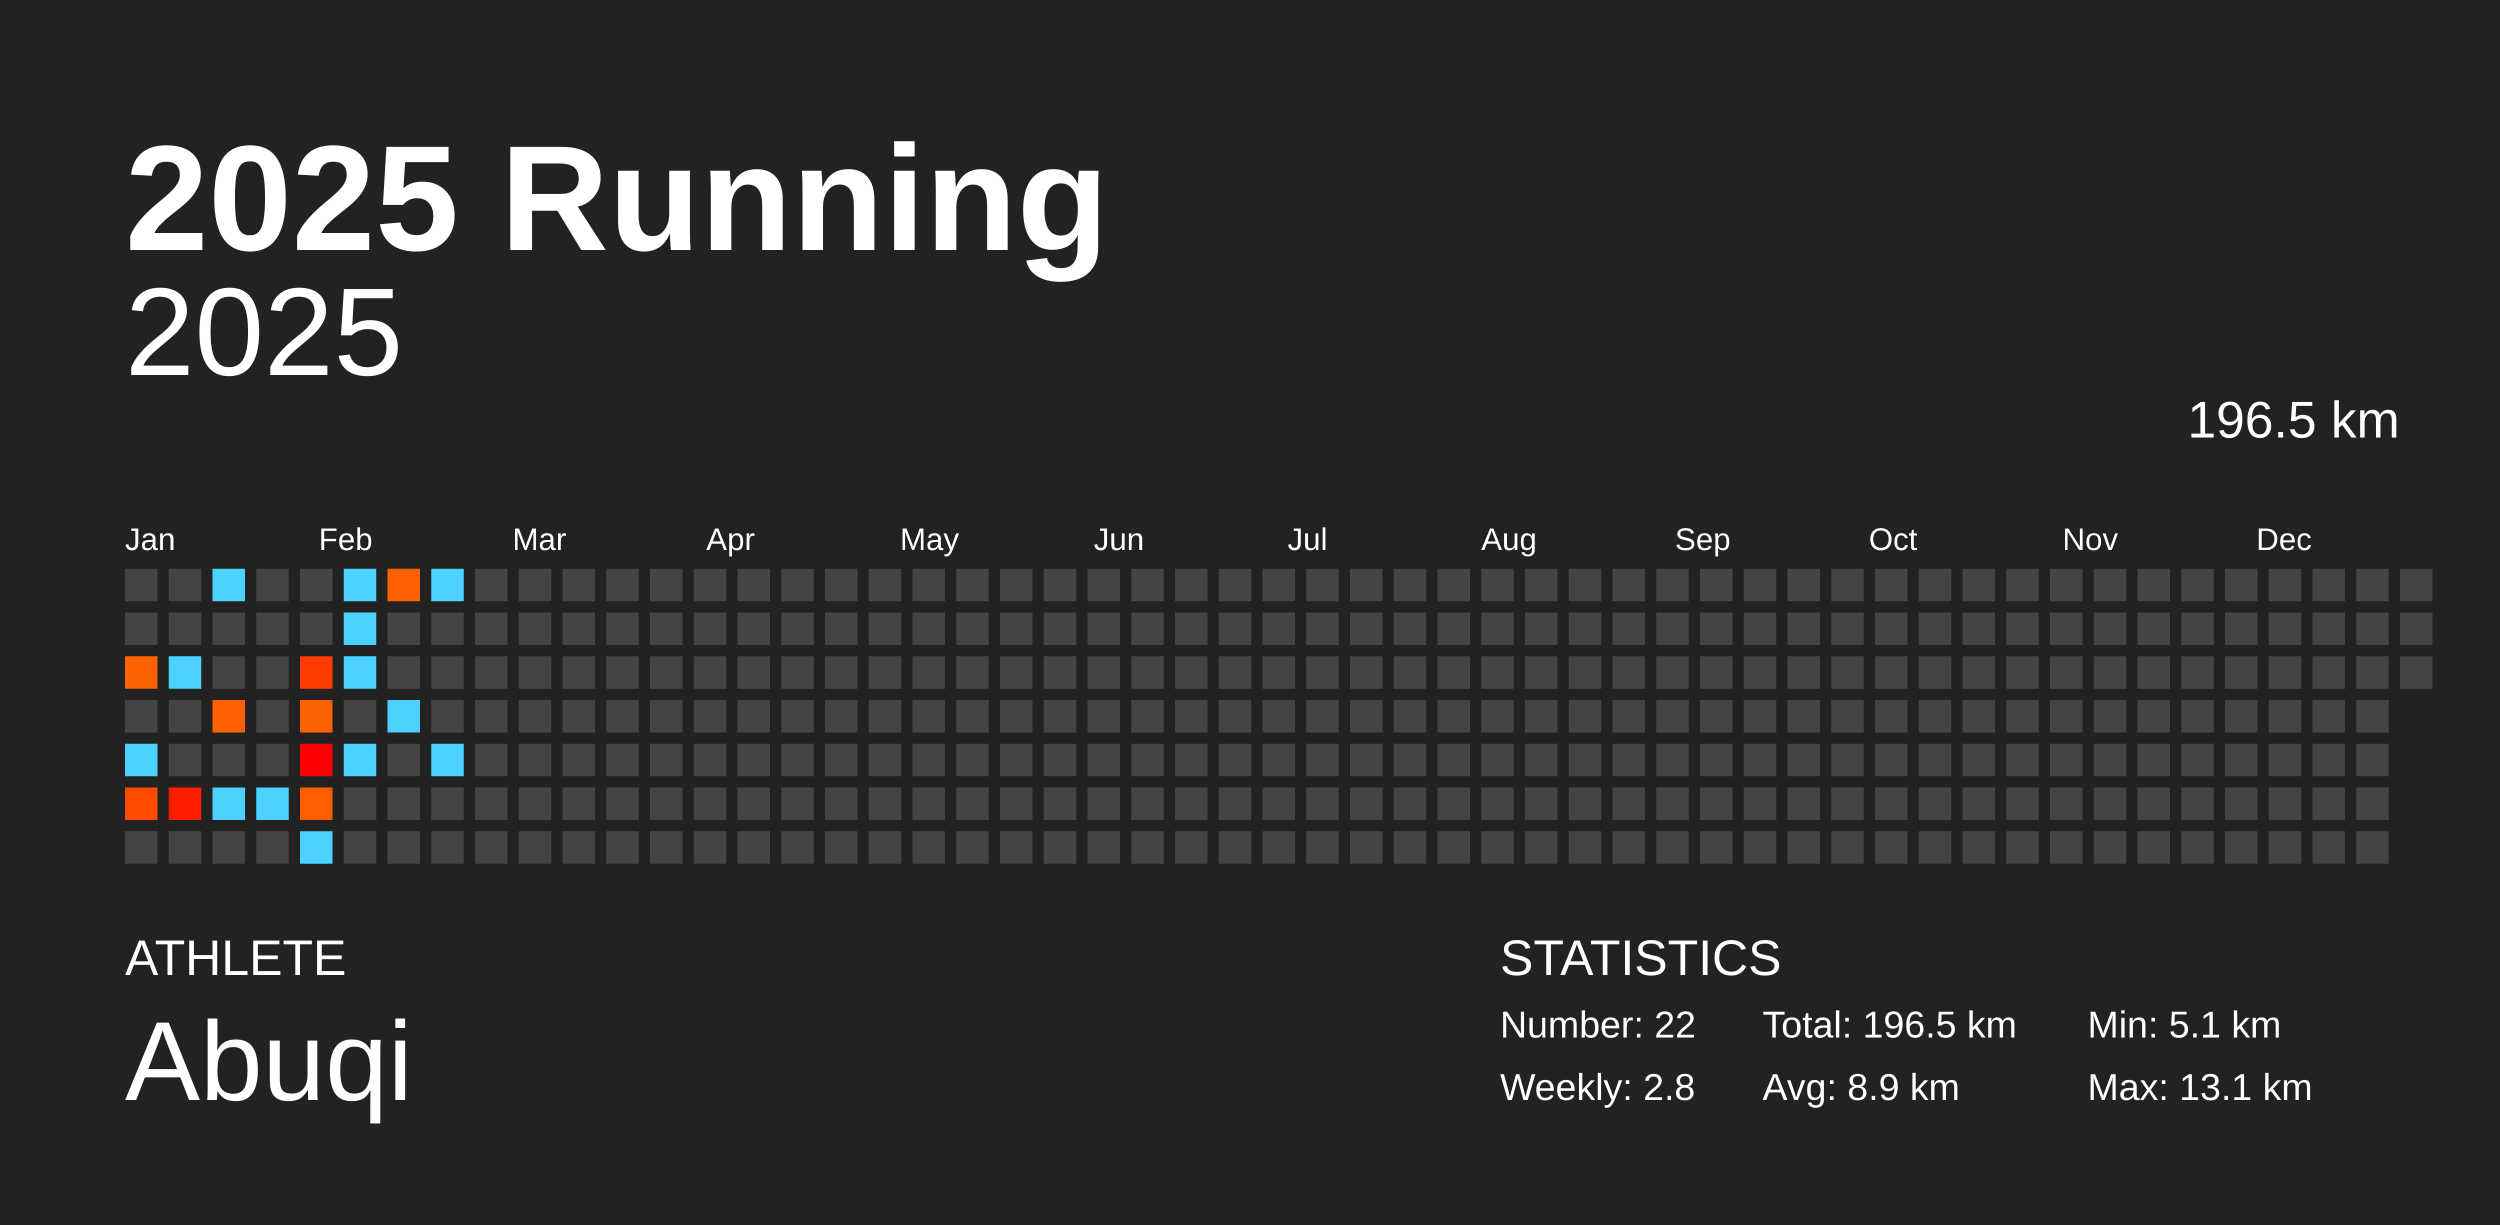
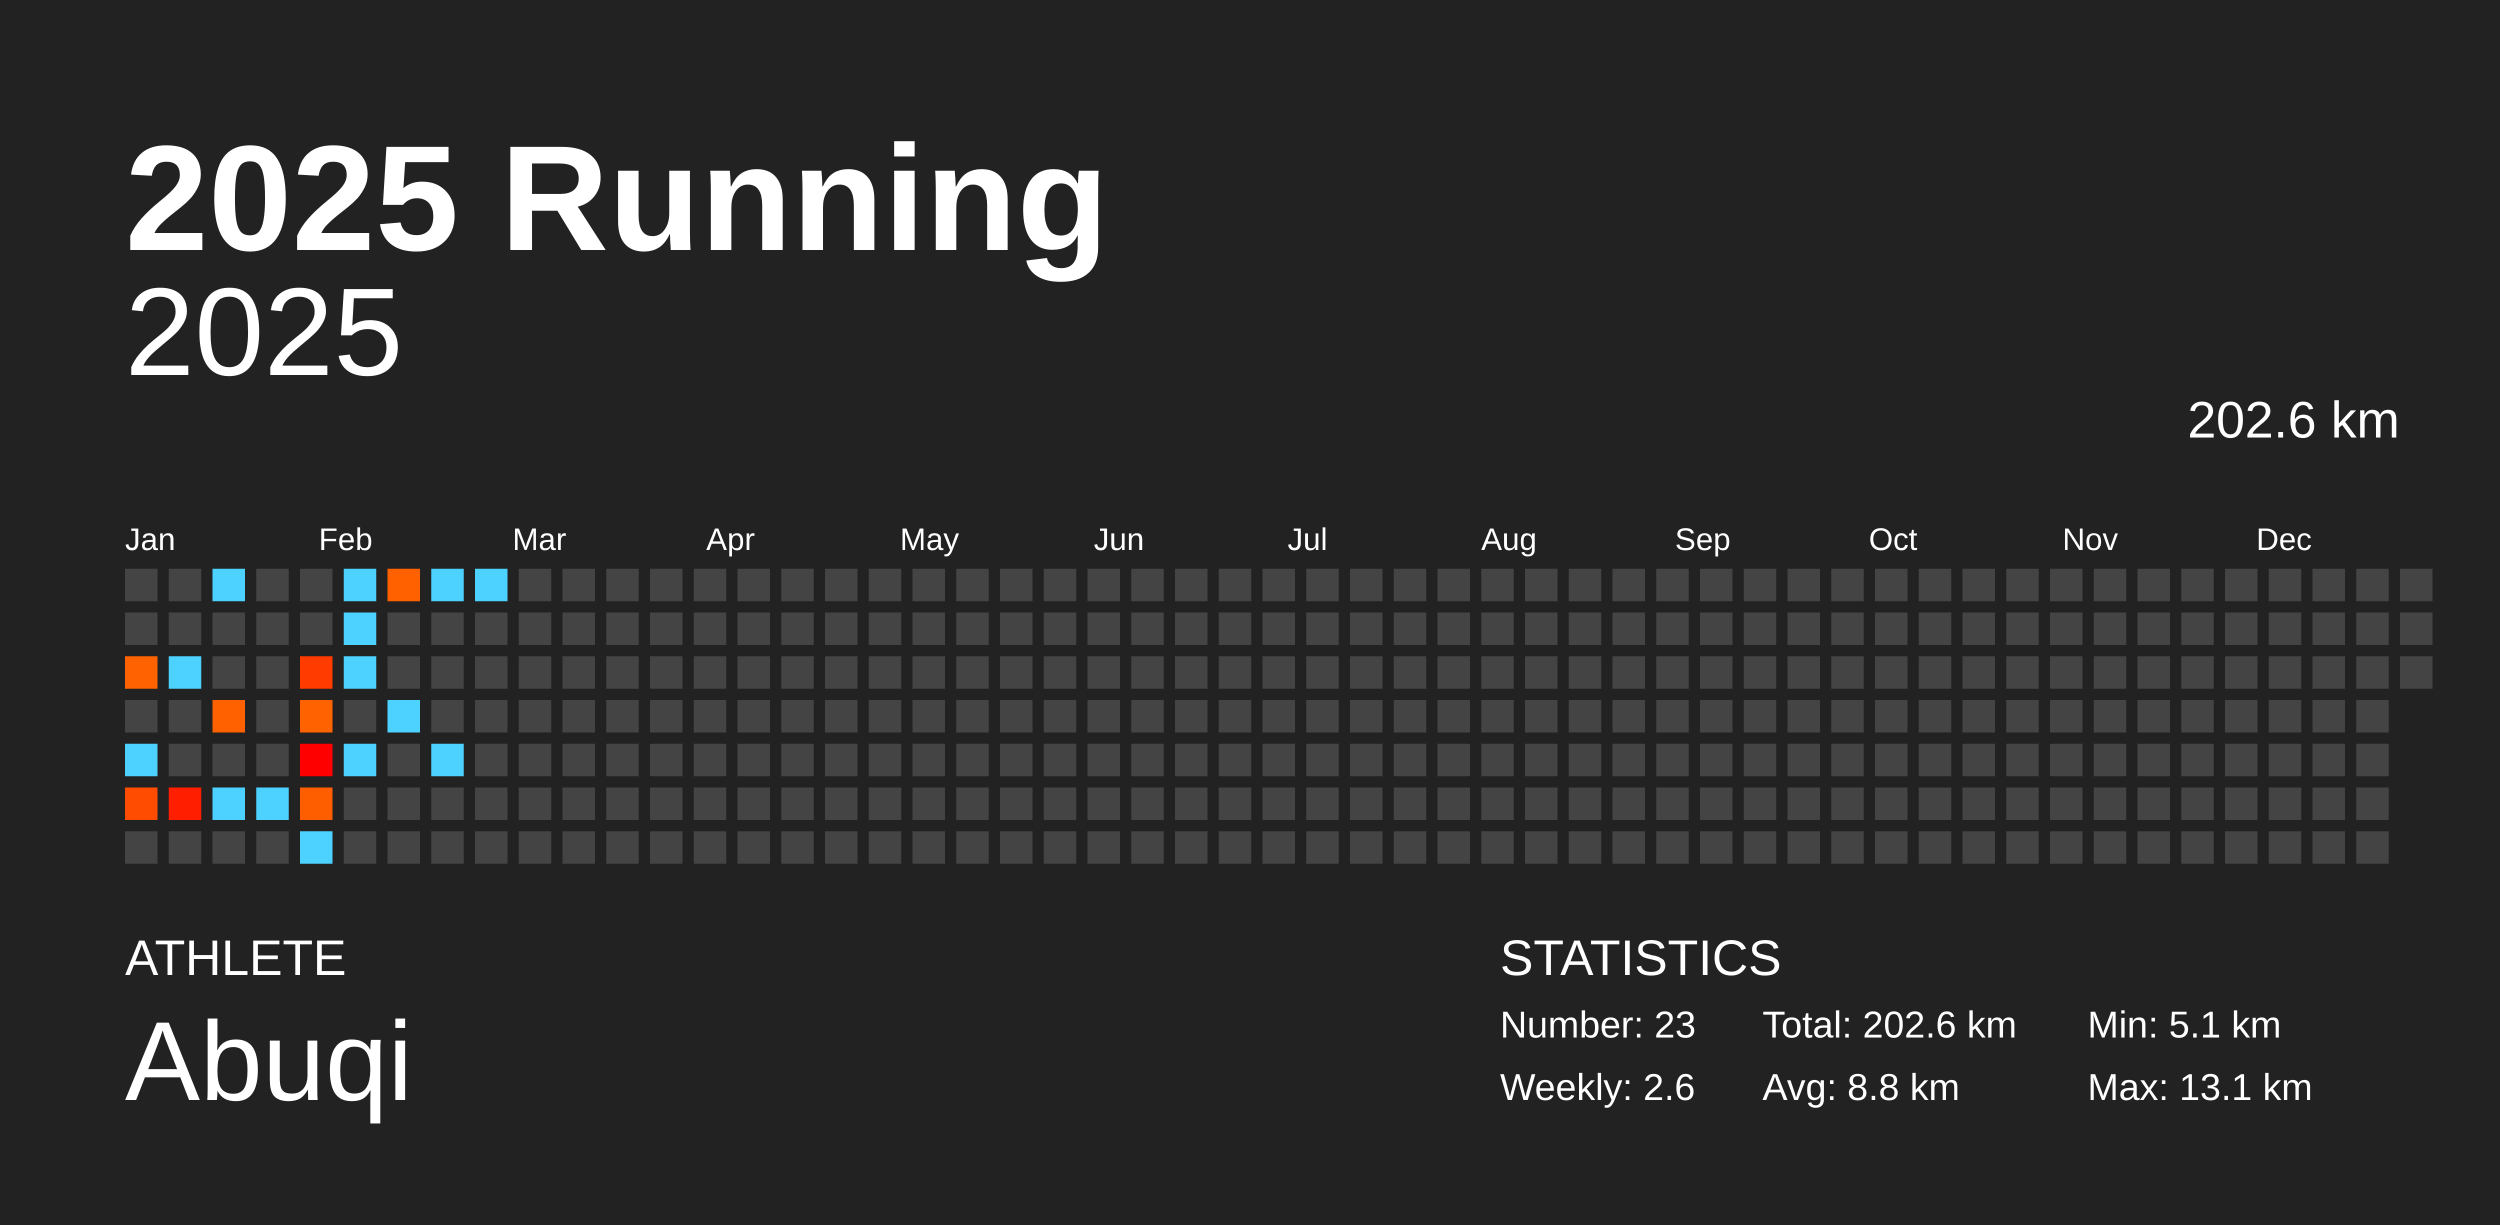
<svg xmlns="http://www.w3.org/2000/svg" baseProfile="full" height="98mm" version="1.1" viewBox="0,0,200,98" width="200mm">
  <defs />
  <rect fill="#222222" height="98" width="200" x="0" y="0" />
  <text fill="#FFFFFF" style="font-size:12px; font-family:Arial; font-weight:bold;" x="10" y="20">2025 Running</text>
  <text fill="#FFFFFF" style="font-size:4px; font-family:Arial" x="10" y="78">ATHLETE</text>
  <text fill="#FFFFFF" style="font-size:9px; font-family:Arial" x="10" y="88">Abuqi</text>
  <text fill="#FFFFFF" style="font-size:4px; font-family:Arial" x="120" y="78">STATISTICS</text>
-   <text fill="#FFFFFF" style="font-size:3px; font-family:Arial" x="120" y="83">Number: 22</text>
-   <text fill="#FFFFFF" style="font-size:3px; font-family:Arial" x="120" y="88">Weekly: 2.8</text>
-   <text fill="#FFFFFF" style="font-size:3px; font-family:Arial" x="141" y="83">Total: 196.5 km</text>
-   <text fill="#FFFFFF" style="font-size:3px; font-family:Arial" x="141" y="88">Avg: 8.9 km</text>
+   <text fill="#FFFFFF" style="font-size:3px; font-family:Arial" x="120" y="83">Number: 23</text>
+   <text fill="#FFFFFF" style="font-size:3px; font-family:Arial" x="120" y="88">Weekly: 2.6</text>
+   <text fill="#FFFFFF" style="font-size:3px; font-family:Arial" x="141" y="83">Total: 202.6 km</text>
+   <text fill="#FFFFFF" style="font-size:3px; font-family:Arial" x="141" y="88">Avg: 8.8 km</text>
  <text fill="#FFFFFF" style="font-size:3px; font-family:Arial" x="167" y="83">Min: 5.1 km</text>
  <text fill="#FFFFFF" style="font-size:3px; font-family:Arial" x="167" y="88">Max: 13.1 km</text>
  <text alignment-baseline="hanging" fill="#FFFFFF" style="font-size:10.0px; font-family:Arial;" x="10" y="30">2025</text>
-   <text alignment-baseline="hanging" fill="#FFFFFF" style="font-size:4.125px; font-family:Arial;" x="175" y="35">196.5 km</text>
+   <text alignment-baseline="hanging" fill="#FFFFFF" style="font-size:4.125px; font-family:Arial;" x="175" y="35">202.6 km</text>
  <text fill="#FFFFFF" style="font-size:2.5px; font-family:Arial" x="10.0" y="44">Jan</text>
  <text fill="#FFFFFF" style="font-size:2.5px; font-family:Arial" x="25.5" y="44">Feb</text>
  <text fill="#FFFFFF" style="font-size:2.5px; font-family:Arial" x="41.0" y="44">Mar</text>
  <text fill="#FFFFFF" style="font-size:2.5px; font-family:Arial" x="56.5" y="44">Apr</text>
  <text fill="#FFFFFF" style="font-size:2.5px; font-family:Arial" x="72.0" y="44">May</text>
  <text fill="#FFFFFF" style="font-size:2.5px; font-family:Arial" x="87.5" y="44">Jun</text>
  <text fill="#FFFFFF" style="font-size:2.5px; font-family:Arial" x="103.0" y="44">Jul</text>
  <text fill="#FFFFFF" style="font-size:2.5px; font-family:Arial" x="118.5" y="44">Aug</text>
  <text fill="#FFFFFF" style="font-size:2.5px; font-family:Arial" x="134.0" y="44">Sep</text>
  <text fill="#FFFFFF" style="font-size:2.5px; font-family:Arial" x="149.5" y="44">Oct</text>
  <text fill="#FFFFFF" style="font-size:2.5px; font-family:Arial" x="165.0" y="44">Nov</text>
  <text fill="#FFFFFF" style="font-size:2.5px; font-family:Arial" x="180.5" y="44">Dec</text>
  <rect fill="#444444" height="2.6" width="2.6" x="10.0" y="45.5" />
  <rect fill="#444444" height="2.6" width="2.6" x="10.0" y="49.0" />
  <rect fill="#ff6200" height="2.6" width="2.6" x="10.0" y="52.5" />
  <rect fill="#444444" height="2.6" width="2.6" x="10.0" y="56.0" />
  <rect fill="#4dd2ff" height="2.6" width="2.6" x="10.0" y="59.5" />
  <rect fill="#ff4c00" height="2.6" width="2.6" x="10.0" y="63.0" />
  <rect fill="#444444" height="2.6" width="2.6" x="10.0" y="66.5" />
  <rect fill="#444444" height="2.6" width="2.6" x="13.5" y="45.5" />
  <rect fill="#444444" height="2.6" width="2.6" x="13.5" y="49.0" />
  <rect fill="#4dd2ff" height="2.6" width="2.6" x="13.5" y="52.5" />
  <rect fill="#444444" height="2.6" width="2.6" x="13.5" y="56.0" />
  <rect fill="#444444" height="2.6" width="2.6" x="13.5" y="59.5" />
  <rect fill="#ff1e00" height="2.6" width="2.6" x="13.5" y="63.0" />
  <rect fill="#444444" height="2.6" width="2.6" x="13.5" y="66.5" />
  <rect fill="#4dd2ff" height="2.6" width="2.6" x="17.0" y="45.5" />
  <rect fill="#444444" height="2.6" width="2.6" x="17.0" y="49.0" />
  <rect fill="#444444" height="2.6" width="2.6" x="17.0" y="52.5" />
  <rect fill="#ff6100" height="2.6" width="2.6" x="17.0" y="56.0" />
  <rect fill="#444444" height="2.6" width="2.6" x="17.0" y="59.5" />
  <rect fill="#4dd2ff" height="2.6" width="2.6" x="17.0" y="63.0" />
  <rect fill="#444444" height="2.6" width="2.6" x="17.0" y="66.5" />
  <rect fill="#444444" height="2.6" width="2.6" x="20.5" y="45.5" />
  <rect fill="#444444" height="2.6" width="2.6" x="20.5" y="49.0" />
  <rect fill="#444444" height="2.6" width="2.6" x="20.5" y="52.5" />
  <rect fill="#444444" height="2.6" width="2.6" x="20.5" y="56.0" />
  <rect fill="#444444" height="2.6" width="2.6" x="20.5" y="59.5" />
  <rect fill="#4dd2ff" height="2.6" width="2.6" x="20.5" y="63.0" />
  <rect fill="#444444" height="2.6" width="2.6" x="20.5" y="66.5" />
  <rect fill="#444444" height="2.6" width="2.6" x="24.0" y="45.5" />
  <rect fill="#444444" height="2.6" width="2.6" x="24.0" y="49.0" />
  <rect fill="#ff3b00" height="2.6" width="2.6" x="24.0" y="52.5" />
  <rect fill="#ff6200" height="2.6" width="2.6" x="24.0" y="56.0" />
  <rect fill="#ff0000" height="2.6" width="2.6" x="24.0" y="59.5" />
  <rect fill="#ff5e00" height="2.6" width="2.6" x="24.0" y="63.0" />
  <rect fill="#4dd2ff" height="2.6" width="2.6" x="24.0" y="66.5" />
  <rect fill="#4dd2ff" height="2.6" width="2.6" x="27.5" y="45.5" />
  <rect fill="#4dd2ff" height="2.6" width="2.6" x="27.5" y="49.0" />
  <rect fill="#4dd2ff" height="2.6" width="2.6" x="27.5" y="52.5" />
  <rect fill="#444444" height="2.6" width="2.6" x="27.5" y="56.0" />
  <rect fill="#4dd2ff" height="2.6" width="2.6" x="27.5" y="59.5" />
  <rect fill="#444444" height="2.6" width="2.6" x="27.5" y="63.0" />
  <rect fill="#444444" height="2.6" width="2.6" x="27.5" y="66.5" />
  <rect fill="#ff6100" height="2.6" width="2.6" x="31.0" y="45.5" />
  <rect fill="#444444" height="2.6" width="2.6" x="31.0" y="49.0" />
  <rect fill="#444444" height="2.6" width="2.6" x="31.0" y="52.5" />
  <rect fill="#4dd2ff" height="2.6" width="2.6" x="31.0" y="56.0" />
  <rect fill="#444444" height="2.6" width="2.6" x="31.0" y="59.5" />
  <rect fill="#444444" height="2.6" width="2.6" x="31.0" y="63.0" />
  <rect fill="#444444" height="2.6" width="2.6" x="31.0" y="66.5" />
  <rect fill="#4dd2ff" height="2.6" width="2.6" x="34.5" y="45.5" />
  <rect fill="#444444" height="2.6" width="2.6" x="34.5" y="49.0" />
  <rect fill="#444444" height="2.6" width="2.6" x="34.5" y="52.5" />
  <rect fill="#444444" height="2.6" width="2.6" x="34.5" y="56.0" />
  <rect fill="#4dd2ff" height="2.6" width="2.6" x="34.5" y="59.5" />
  <rect fill="#444444" height="2.6" width="2.6" x="34.5" y="63.0" />
  <rect fill="#444444" height="2.6" width="2.6" x="34.5" y="66.5" />
-   <rect fill="#444444" height="2.6" width="2.6" x="38.0" y="45.5" />
+   <rect fill="#4dd2ff" height="2.6" width="2.6" x="38.0" y="45.5" />
  <rect fill="#444444" height="2.6" width="2.6" x="38.0" y="49.0" />
  <rect fill="#444444" height="2.6" width="2.6" x="38.0" y="52.5" />
  <rect fill="#444444" height="2.6" width="2.6" x="38.0" y="56.0" />
  <rect fill="#444444" height="2.6" width="2.6" x="38.0" y="59.5" />
  <rect fill="#444444" height="2.6" width="2.6" x="38.0" y="63.0" />
  <rect fill="#444444" height="2.6" width="2.6" x="38.0" y="66.5" />
  <rect fill="#444444" height="2.6" width="2.6" x="41.5" y="45.5" />
  <rect fill="#444444" height="2.6" width="2.6" x="41.5" y="49.0" />
  <rect fill="#444444" height="2.6" width="2.6" x="41.5" y="52.5" />
  <rect fill="#444444" height="2.6" width="2.6" x="41.5" y="56.0" />
  <rect fill="#444444" height="2.6" width="2.6" x="41.5" y="59.5" />
  <rect fill="#444444" height="2.6" width="2.6" x="41.5" y="63.0" />
  <rect fill="#444444" height="2.6" width="2.6" x="41.5" y="66.5" />
  <rect fill="#444444" height="2.6" width="2.6" x="45.0" y="45.5" />
  <rect fill="#444444" height="2.6" width="2.6" x="45.0" y="49.0" />
  <rect fill="#444444" height="2.6" width="2.6" x="45.0" y="52.5" />
  <rect fill="#444444" height="2.6" width="2.6" x="45.0" y="56.0" />
  <rect fill="#444444" height="2.6" width="2.6" x="45.0" y="59.5" />
  <rect fill="#444444" height="2.6" width="2.6" x="45.0" y="63.0" />
  <rect fill="#444444" height="2.6" width="2.6" x="45.0" y="66.5" />
  <rect fill="#444444" height="2.6" width="2.6" x="48.5" y="45.5" />
  <rect fill="#444444" height="2.6" width="2.6" x="48.5" y="49.0" />
  <rect fill="#444444" height="2.6" width="2.6" x="48.5" y="52.5" />
  <rect fill="#444444" height="2.6" width="2.6" x="48.5" y="56.0" />
  <rect fill="#444444" height="2.6" width="2.6" x="48.5" y="59.5" />
  <rect fill="#444444" height="2.6" width="2.6" x="48.5" y="63.0" />
  <rect fill="#444444" height="2.6" width="2.6" x="48.5" y="66.5" />
  <rect fill="#444444" height="2.6" width="2.6" x="52.0" y="45.5" />
  <rect fill="#444444" height="2.6" width="2.6" x="52.0" y="49.0" />
  <rect fill="#444444" height="2.6" width="2.6" x="52.0" y="52.5" />
  <rect fill="#444444" height="2.6" width="2.6" x="52.0" y="56.0" />
  <rect fill="#444444" height="2.6" width="2.6" x="52.0" y="59.5" />
  <rect fill="#444444" height="2.6" width="2.6" x="52.0" y="63.0" />
  <rect fill="#444444" height="2.6" width="2.6" x="52.0" y="66.5" />
  <rect fill="#444444" height="2.6" width="2.6" x="55.5" y="45.5" />
  <rect fill="#444444" height="2.6" width="2.6" x="55.5" y="49.0" />
  <rect fill="#444444" height="2.6" width="2.6" x="55.5" y="52.5" />
  <rect fill="#444444" height="2.6" width="2.6" x="55.5" y="56.0" />
  <rect fill="#444444" height="2.6" width="2.6" x="55.5" y="59.5" />
  <rect fill="#444444" height="2.6" width="2.6" x="55.5" y="63.0" />
  <rect fill="#444444" height="2.6" width="2.6" x="55.5" y="66.5" />
  <rect fill="#444444" height="2.6" width="2.6" x="59.0" y="45.5" />
  <rect fill="#444444" height="2.6" width="2.6" x="59.0" y="49.0" />
  <rect fill="#444444" height="2.6" width="2.6" x="59.0" y="52.5" />
  <rect fill="#444444" height="2.6" width="2.6" x="59.0" y="56.0" />
  <rect fill="#444444" height="2.6" width="2.6" x="59.0" y="59.5" />
  <rect fill="#444444" height="2.6" width="2.6" x="59.0" y="63.0" />
  <rect fill="#444444" height="2.6" width="2.6" x="59.0" y="66.5" />
  <rect fill="#444444" height="2.6" width="2.6" x="62.5" y="45.5" />
  <rect fill="#444444" height="2.6" width="2.6" x="62.5" y="49.0" />
  <rect fill="#444444" height="2.6" width="2.6" x="62.5" y="52.5" />
  <rect fill="#444444" height="2.6" width="2.6" x="62.5" y="56.0" />
  <rect fill="#444444" height="2.6" width="2.6" x="62.5" y="59.5" />
  <rect fill="#444444" height="2.6" width="2.6" x="62.5" y="63.0" />
  <rect fill="#444444" height="2.6" width="2.6" x="62.5" y="66.5" />
  <rect fill="#444444" height="2.6" width="2.6" x="66.0" y="45.5" />
  <rect fill="#444444" height="2.6" width="2.6" x="66.0" y="49.0" />
  <rect fill="#444444" height="2.6" width="2.6" x="66.0" y="52.5" />
  <rect fill="#444444" height="2.6" width="2.6" x="66.0" y="56.0" />
  <rect fill="#444444" height="2.6" width="2.6" x="66.0" y="59.5" />
  <rect fill="#444444" height="2.6" width="2.6" x="66.0" y="63.0" />
  <rect fill="#444444" height="2.6" width="2.6" x="66.0" y="66.5" />
  <rect fill="#444444" height="2.6" width="2.6" x="69.5" y="45.5" />
  <rect fill="#444444" height="2.6" width="2.6" x="69.5" y="49.0" />
  <rect fill="#444444" height="2.6" width="2.6" x="69.5" y="52.5" />
  <rect fill="#444444" height="2.6" width="2.6" x="69.5" y="56.0" />
  <rect fill="#444444" height="2.6" width="2.6" x="69.5" y="59.5" />
  <rect fill="#444444" height="2.6" width="2.6" x="69.5" y="63.0" />
  <rect fill="#444444" height="2.6" width="2.6" x="69.5" y="66.5" />
  <rect fill="#444444" height="2.6" width="2.6" x="73.0" y="45.5" />
  <rect fill="#444444" height="2.6" width="2.6" x="73.0" y="49.0" />
  <rect fill="#444444" height="2.6" width="2.6" x="73.0" y="52.5" />
  <rect fill="#444444" height="2.6" width="2.6" x="73.0" y="56.0" />
  <rect fill="#444444" height="2.6" width="2.6" x="73.0" y="59.5" />
  <rect fill="#444444" height="2.6" width="2.6" x="73.0" y="63.0" />
  <rect fill="#444444" height="2.6" width="2.6" x="73.0" y="66.5" />
  <rect fill="#444444" height="2.6" width="2.6" x="76.5" y="45.5" />
  <rect fill="#444444" height="2.6" width="2.6" x="76.5" y="49.0" />
  <rect fill="#444444" height="2.6" width="2.6" x="76.5" y="52.5" />
  <rect fill="#444444" height="2.6" width="2.6" x="76.5" y="56.0" />
  <rect fill="#444444" height="2.6" width="2.6" x="76.5" y="59.5" />
  <rect fill="#444444" height="2.6" width="2.6" x="76.5" y="63.0" />
  <rect fill="#444444" height="2.6" width="2.6" x="76.5" y="66.5" />
  <rect fill="#444444" height="2.6" width="2.6" x="80.0" y="45.5" />
  <rect fill="#444444" height="2.6" width="2.6" x="80.0" y="49.0" />
  <rect fill="#444444" height="2.6" width="2.6" x="80.0" y="52.5" />
  <rect fill="#444444" height="2.6" width="2.6" x="80.0" y="56.0" />
  <rect fill="#444444" height="2.6" width="2.6" x="80.0" y="59.5" />
  <rect fill="#444444" height="2.6" width="2.6" x="80.0" y="63.0" />
  <rect fill="#444444" height="2.6" width="2.6" x="80.0" y="66.5" />
  <rect fill="#444444" height="2.6" width="2.6" x="83.5" y="45.5" />
  <rect fill="#444444" height="2.6" width="2.6" x="83.5" y="49.0" />
  <rect fill="#444444" height="2.6" width="2.6" x="83.5" y="52.5" />
  <rect fill="#444444" height="2.6" width="2.6" x="83.5" y="56.0" />
  <rect fill="#444444" height="2.6" width="2.6" x="83.5" y="59.5" />
  <rect fill="#444444" height="2.6" width="2.6" x="83.5" y="63.0" />
  <rect fill="#444444" height="2.6" width="2.6" x="83.5" y="66.5" />
  <rect fill="#444444" height="2.6" width="2.6" x="87.0" y="45.5" />
  <rect fill="#444444" height="2.6" width="2.6" x="87.0" y="49.0" />
  <rect fill="#444444" height="2.6" width="2.6" x="87.0" y="52.5" />
  <rect fill="#444444" height="2.6" width="2.6" x="87.0" y="56.0" />
  <rect fill="#444444" height="2.6" width="2.6" x="87.0" y="59.5" />
  <rect fill="#444444" height="2.6" width="2.6" x="87.0" y="63.0" />
  <rect fill="#444444" height="2.6" width="2.6" x="87.0" y="66.5" />
  <rect fill="#444444" height="2.6" width="2.6" x="90.5" y="45.5" />
  <rect fill="#444444" height="2.6" width="2.6" x="90.5" y="49.0" />
  <rect fill="#444444" height="2.6" width="2.6" x="90.5" y="52.5" />
  <rect fill="#444444" height="2.6" width="2.6" x="90.5" y="56.0" />
  <rect fill="#444444" height="2.6" width="2.6" x="90.5" y="59.5" />
  <rect fill="#444444" height="2.6" width="2.6" x="90.5" y="63.0" />
  <rect fill="#444444" height="2.6" width="2.6" x="90.5" y="66.5" />
  <rect fill="#444444" height="2.6" width="2.6" x="94.0" y="45.5" />
  <rect fill="#444444" height="2.6" width="2.6" x="94.0" y="49.0" />
  <rect fill="#444444" height="2.6" width="2.6" x="94.0" y="52.5" />
  <rect fill="#444444" height="2.6" width="2.6" x="94.0" y="56.0" />
  <rect fill="#444444" height="2.6" width="2.6" x="94.0" y="59.5" />
  <rect fill="#444444" height="2.6" width="2.6" x="94.0" y="63.0" />
  <rect fill="#444444" height="2.6" width="2.6" x="94.0" y="66.5" />
  <rect fill="#444444" height="2.6" width="2.6" x="97.5" y="45.5" />
  <rect fill="#444444" height="2.6" width="2.6" x="97.5" y="49.0" />
  <rect fill="#444444" height="2.6" width="2.6" x="97.5" y="52.5" />
  <rect fill="#444444" height="2.6" width="2.6" x="97.5" y="56.0" />
  <rect fill="#444444" height="2.6" width="2.6" x="97.5" y="59.5" />
  <rect fill="#444444" height="2.6" width="2.6" x="97.5" y="63.0" />
  <rect fill="#444444" height="2.6" width="2.6" x="97.5" y="66.5" />
  <rect fill="#444444" height="2.6" width="2.6" x="101.0" y="45.5" />
  <rect fill="#444444" height="2.6" width="2.6" x="101.0" y="49.0" />
  <rect fill="#444444" height="2.6" width="2.6" x="101.0" y="52.5" />
  <rect fill="#444444" height="2.6" width="2.6" x="101.0" y="56.0" />
  <rect fill="#444444" height="2.6" width="2.6" x="101.0" y="59.5" />
  <rect fill="#444444" height="2.6" width="2.6" x="101.0" y="63.0" />
  <rect fill="#444444" height="2.6" width="2.6" x="101.0" y="66.5" />
  <rect fill="#444444" height="2.6" width="2.6" x="104.5" y="45.5" />
  <rect fill="#444444" height="2.6" width="2.6" x="104.5" y="49.0" />
  <rect fill="#444444" height="2.6" width="2.6" x="104.5" y="52.5" />
  <rect fill="#444444" height="2.6" width="2.6" x="104.5" y="56.0" />
  <rect fill="#444444" height="2.6" width="2.6" x="104.5" y="59.5" />
  <rect fill="#444444" height="2.6" width="2.6" x="104.5" y="63.0" />
  <rect fill="#444444" height="2.6" width="2.6" x="104.5" y="66.5" />
  <rect fill="#444444" height="2.6" width="2.6" x="108.0" y="45.5" />
  <rect fill="#444444" height="2.6" width="2.6" x="108.0" y="49.0" />
  <rect fill="#444444" height="2.6" width="2.6" x="108.0" y="52.5" />
  <rect fill="#444444" height="2.6" width="2.6" x="108.0" y="56.0" />
  <rect fill="#444444" height="2.6" width="2.6" x="108.0" y="59.5" />
  <rect fill="#444444" height="2.6" width="2.6" x="108.0" y="63.0" />
  <rect fill="#444444" height="2.6" width="2.6" x="108.0" y="66.5" />
  <rect fill="#444444" height="2.6" width="2.6" x="111.5" y="45.5" />
  <rect fill="#444444" height="2.6" width="2.6" x="111.5" y="49.0" />
  <rect fill="#444444" height="2.6" width="2.6" x="111.5" y="52.5" />
  <rect fill="#444444" height="2.6" width="2.6" x="111.5" y="56.0" />
  <rect fill="#444444" height="2.6" width="2.6" x="111.5" y="59.5" />
  <rect fill="#444444" height="2.6" width="2.6" x="111.5" y="63.0" />
  <rect fill="#444444" height="2.6" width="2.6" x="111.5" y="66.5" />
  <rect fill="#444444" height="2.6" width="2.6" x="115.0" y="45.5" />
  <rect fill="#444444" height="2.6" width="2.6" x="115.0" y="49.0" />
  <rect fill="#444444" height="2.6" width="2.6" x="115.0" y="52.5" />
  <rect fill="#444444" height="2.6" width="2.6" x="115.0" y="56.0" />
  <rect fill="#444444" height="2.6" width="2.6" x="115.0" y="59.5" />
  <rect fill="#444444" height="2.6" width="2.6" x="115.0" y="63.0" />
  <rect fill="#444444" height="2.6" width="2.6" x="115.0" y="66.5" />
  <rect fill="#444444" height="2.6" width="2.6" x="118.5" y="45.5" />
  <rect fill="#444444" height="2.6" width="2.6" x="118.5" y="49.0" />
  <rect fill="#444444" height="2.6" width="2.6" x="118.5" y="52.5" />
  <rect fill="#444444" height="2.6" width="2.6" x="118.5" y="56.0" />
  <rect fill="#444444" height="2.6" width="2.6" x="118.5" y="59.5" />
  <rect fill="#444444" height="2.6" width="2.6" x="118.5" y="63.0" />
  <rect fill="#444444" height="2.6" width="2.6" x="118.5" y="66.5" />
  <rect fill="#444444" height="2.6" width="2.6" x="122.0" y="45.5" />
  <rect fill="#444444" height="2.6" width="2.6" x="122.0" y="49.0" />
  <rect fill="#444444" height="2.6" width="2.6" x="122.0" y="52.5" />
  <rect fill="#444444" height="2.6" width="2.6" x="122.0" y="56.0" />
  <rect fill="#444444" height="2.6" width="2.6" x="122.0" y="59.5" />
  <rect fill="#444444" height="2.6" width="2.6" x="122.0" y="63.0" />
  <rect fill="#444444" height="2.6" width="2.6" x="122.0" y="66.5" />
  <rect fill="#444444" height="2.6" width="2.6" x="125.5" y="45.5" />
  <rect fill="#444444" height="2.6" width="2.6" x="125.5" y="49.0" />
  <rect fill="#444444" height="2.6" width="2.6" x="125.5" y="52.5" />
  <rect fill="#444444" height="2.6" width="2.6" x="125.5" y="56.0" />
  <rect fill="#444444" height="2.6" width="2.6" x="125.5" y="59.5" />
  <rect fill="#444444" height="2.6" width="2.6" x="125.5" y="63.0" />
  <rect fill="#444444" height="2.6" width="2.6" x="125.5" y="66.5" />
  <rect fill="#444444" height="2.6" width="2.6" x="129.0" y="45.5" />
  <rect fill="#444444" height="2.6" width="2.6" x="129.0" y="49.0" />
  <rect fill="#444444" height="2.6" width="2.6" x="129.0" y="52.5" />
  <rect fill="#444444" height="2.6" width="2.6" x="129.0" y="56.0" />
  <rect fill="#444444" height="2.6" width="2.6" x="129.0" y="59.5" />
  <rect fill="#444444" height="2.6" width="2.6" x="129.0" y="63.0" />
  <rect fill="#444444" height="2.6" width="2.6" x="129.0" y="66.5" />
  <rect fill="#444444" height="2.6" width="2.6" x="132.5" y="45.5" />
  <rect fill="#444444" height="2.6" width="2.6" x="132.5" y="49.0" />
  <rect fill="#444444" height="2.6" width="2.6" x="132.5" y="52.5" />
  <rect fill="#444444" height="2.6" width="2.6" x="132.5" y="56.0" />
  <rect fill="#444444" height="2.6" width="2.6" x="132.5" y="59.5" />
  <rect fill="#444444" height="2.6" width="2.6" x="132.5" y="63.0" />
  <rect fill="#444444" height="2.6" width="2.6" x="132.5" y="66.5" />
  <rect fill="#444444" height="2.6" width="2.6" x="136.0" y="45.5" />
  <rect fill="#444444" height="2.6" width="2.6" x="136.0" y="49.0" />
  <rect fill="#444444" height="2.6" width="2.6" x="136.0" y="52.5" />
  <rect fill="#444444" height="2.6" width="2.6" x="136.0" y="56.0" />
  <rect fill="#444444" height="2.6" width="2.6" x="136.0" y="59.5" />
  <rect fill="#444444" height="2.6" width="2.6" x="136.0" y="63.0" />
  <rect fill="#444444" height="2.6" width="2.6" x="136.0" y="66.5" />
  <rect fill="#444444" height="2.6" width="2.6" x="139.5" y="45.5" />
  <rect fill="#444444" height="2.6" width="2.6" x="139.5" y="49.0" />
  <rect fill="#444444" height="2.6" width="2.6" x="139.5" y="52.5" />
  <rect fill="#444444" height="2.6" width="2.6" x="139.5" y="56.0" />
  <rect fill="#444444" height="2.6" width="2.6" x="139.5" y="59.5" />
  <rect fill="#444444" height="2.6" width="2.6" x="139.5" y="63.0" />
  <rect fill="#444444" height="2.6" width="2.6" x="139.5" y="66.5" />
  <rect fill="#444444" height="2.6" width="2.6" x="143.0" y="45.5" />
  <rect fill="#444444" height="2.6" width="2.6" x="143.0" y="49.0" />
  <rect fill="#444444" height="2.6" width="2.6" x="143.0" y="52.5" />
  <rect fill="#444444" height="2.6" width="2.6" x="143.0" y="56.0" />
  <rect fill="#444444" height="2.6" width="2.6" x="143.0" y="59.5" />
  <rect fill="#444444" height="2.6" width="2.6" x="143.0" y="63.0" />
  <rect fill="#444444" height="2.6" width="2.6" x="143.0" y="66.5" />
  <rect fill="#444444" height="2.6" width="2.6" x="146.5" y="45.5" />
  <rect fill="#444444" height="2.6" width="2.6" x="146.5" y="49.0" />
  <rect fill="#444444" height="2.6" width="2.6" x="146.5" y="52.5" />
  <rect fill="#444444" height="2.6" width="2.6" x="146.5" y="56.0" />
  <rect fill="#444444" height="2.6" width="2.6" x="146.5" y="59.5" />
  <rect fill="#444444" height="2.6" width="2.6" x="146.5" y="63.0" />
  <rect fill="#444444" height="2.6" width="2.6" x="146.5" y="66.5" />
  <rect fill="#444444" height="2.6" width="2.6" x="150.0" y="45.5" />
  <rect fill="#444444" height="2.6" width="2.6" x="150.0" y="49.0" />
  <rect fill="#444444" height="2.6" width="2.6" x="150.0" y="52.5" />
  <rect fill="#444444" height="2.6" width="2.6" x="150.0" y="56.0" />
  <rect fill="#444444" height="2.6" width="2.6" x="150.0" y="59.5" />
  <rect fill="#444444" height="2.6" width="2.6" x="150.0" y="63.0" />
  <rect fill="#444444" height="2.6" width="2.6" x="150.0" y="66.5" />
  <rect fill="#444444" height="2.6" width="2.6" x="153.5" y="45.5" />
  <rect fill="#444444" height="2.6" width="2.6" x="153.5" y="49.0" />
  <rect fill="#444444" height="2.6" width="2.6" x="153.5" y="52.5" />
  <rect fill="#444444" height="2.6" width="2.6" x="153.5" y="56.0" />
  <rect fill="#444444" height="2.6" width="2.6" x="153.5" y="59.5" />
  <rect fill="#444444" height="2.6" width="2.6" x="153.5" y="63.0" />
  <rect fill="#444444" height="2.6" width="2.6" x="153.5" y="66.5" />
  <rect fill="#444444" height="2.6" width="2.6" x="157.0" y="45.5" />
  <rect fill="#444444" height="2.6" width="2.6" x="157.0" y="49.0" />
  <rect fill="#444444" height="2.6" width="2.6" x="157.0" y="52.5" />
  <rect fill="#444444" height="2.6" width="2.6" x="157.0" y="56.0" />
  <rect fill="#444444" height="2.6" width="2.6" x="157.0" y="59.5" />
  <rect fill="#444444" height="2.6" width="2.6" x="157.0" y="63.0" />
  <rect fill="#444444" height="2.6" width="2.6" x="157.0" y="66.5" />
  <rect fill="#444444" height="2.6" width="2.6" x="160.5" y="45.5" />
  <rect fill="#444444" height="2.6" width="2.6" x="160.5" y="49.0" />
  <rect fill="#444444" height="2.6" width="2.6" x="160.5" y="52.5" />
  <rect fill="#444444" height="2.6" width="2.6" x="160.5" y="56.0" />
  <rect fill="#444444" height="2.6" width="2.6" x="160.5" y="59.5" />
  <rect fill="#444444" height="2.6" width="2.6" x="160.5" y="63.0" />
  <rect fill="#444444" height="2.6" width="2.6" x="160.5" y="66.5" />
  <rect fill="#444444" height="2.6" width="2.6" x="164.0" y="45.5" />
  <rect fill="#444444" height="2.6" width="2.6" x="164.0" y="49.0" />
  <rect fill="#444444" height="2.6" width="2.6" x="164.0" y="52.5" />
  <rect fill="#444444" height="2.6" width="2.6" x="164.0" y="56.0" />
  <rect fill="#444444" height="2.6" width="2.6" x="164.0" y="59.5" />
  <rect fill="#444444" height="2.6" width="2.6" x="164.0" y="63.0" />
  <rect fill="#444444" height="2.6" width="2.6" x="164.0" y="66.5" />
  <rect fill="#444444" height="2.6" width="2.6" x="167.5" y="45.5" />
  <rect fill="#444444" height="2.6" width="2.6" x="167.5" y="49.0" />
  <rect fill="#444444" height="2.6" width="2.6" x="167.5" y="52.5" />
  <rect fill="#444444" height="2.6" width="2.6" x="167.5" y="56.0" />
  <rect fill="#444444" height="2.6" width="2.6" x="167.5" y="59.5" />
  <rect fill="#444444" height="2.6" width="2.6" x="167.5" y="63.0" />
  <rect fill="#444444" height="2.6" width="2.6" x="167.5" y="66.5" />
  <rect fill="#444444" height="2.6" width="2.6" x="171.0" y="45.5" />
  <rect fill="#444444" height="2.6" width="2.6" x="171.0" y="49.0" />
  <rect fill="#444444" height="2.6" width="2.6" x="171.0" y="52.5" />
  <rect fill="#444444" height="2.6" width="2.6" x="171.0" y="56.0" />
  <rect fill="#444444" height="2.6" width="2.6" x="171.0" y="59.5" />
  <rect fill="#444444" height="2.6" width="2.6" x="171.0" y="63.0" />
  <rect fill="#444444" height="2.6" width="2.6" x="171.0" y="66.5" />
  <rect fill="#444444" height="2.6" width="2.6" x="174.5" y="45.5" />
  <rect fill="#444444" height="2.6" width="2.6" x="174.5" y="49.0" />
  <rect fill="#444444" height="2.6" width="2.6" x="174.5" y="52.5" />
  <rect fill="#444444" height="2.6" width="2.6" x="174.5" y="56.0" />
  <rect fill="#444444" height="2.6" width="2.6" x="174.5" y="59.5" />
  <rect fill="#444444" height="2.6" width="2.6" x="174.5" y="63.0" />
  <rect fill="#444444" height="2.6" width="2.6" x="174.5" y="66.5" />
  <rect fill="#444444" height="2.6" width="2.6" x="178.0" y="45.5" />
  <rect fill="#444444" height="2.6" width="2.6" x="178.0" y="49.0" />
  <rect fill="#444444" height="2.6" width="2.6" x="178.0" y="52.5" />
  <rect fill="#444444" height="2.6" width="2.6" x="178.0" y="56.0" />
  <rect fill="#444444" height="2.6" width="2.6" x="178.0" y="59.5" />
  <rect fill="#444444" height="2.6" width="2.6" x="178.0" y="63.0" />
  <rect fill="#444444" height="2.6" width="2.6" x="178.0" y="66.5" />
  <rect fill="#444444" height="2.6" width="2.6" x="181.5" y="45.5" />
  <rect fill="#444444" height="2.6" width="2.6" x="181.5" y="49.0" />
  <rect fill="#444444" height="2.6" width="2.6" x="181.5" y="52.5" />
  <rect fill="#444444" height="2.6" width="2.6" x="181.5" y="56.0" />
  <rect fill="#444444" height="2.6" width="2.6" x="181.5" y="59.5" />
  <rect fill="#444444" height="2.6" width="2.6" x="181.5" y="63.0" />
  <rect fill="#444444" height="2.6" width="2.6" x="181.5" y="66.5" />
  <rect fill="#444444" height="2.6" width="2.6" x="185.0" y="45.5" />
  <rect fill="#444444" height="2.6" width="2.6" x="185.0" y="49.0" />
  <rect fill="#444444" height="2.6" width="2.6" x="185.0" y="52.5" />
  <rect fill="#444444" height="2.6" width="2.6" x="185.0" y="56.0" />
  <rect fill="#444444" height="2.6" width="2.6" x="185.0" y="59.5" />
  <rect fill="#444444" height="2.6" width="2.6" x="185.0" y="63.0" />
  <rect fill="#444444" height="2.6" width="2.6" x="185.0" y="66.5" />
  <rect fill="#444444" height="2.6" width="2.6" x="188.5" y="45.5" />
  <rect fill="#444444" height="2.6" width="2.6" x="188.5" y="49.0" />
  <rect fill="#444444" height="2.6" width="2.6" x="188.5" y="52.5" />
  <rect fill="#444444" height="2.6" width="2.6" x="188.5" y="56.0" />
  <rect fill="#444444" height="2.6" width="2.6" x="188.5" y="59.5" />
  <rect fill="#444444" height="2.6" width="2.6" x="188.5" y="63.0" />
  <rect fill="#444444" height="2.6" width="2.6" x="188.5" y="66.5" />
  <rect fill="#444444" height="2.6" width="2.6" x="192.0" y="45.5" />
  <rect fill="#444444" height="2.6" width="2.6" x="192.0" y="49.0" />
  <rect fill="#444444" height="2.6" width="2.6" x="192.0" y="52.5" />
</svg>
